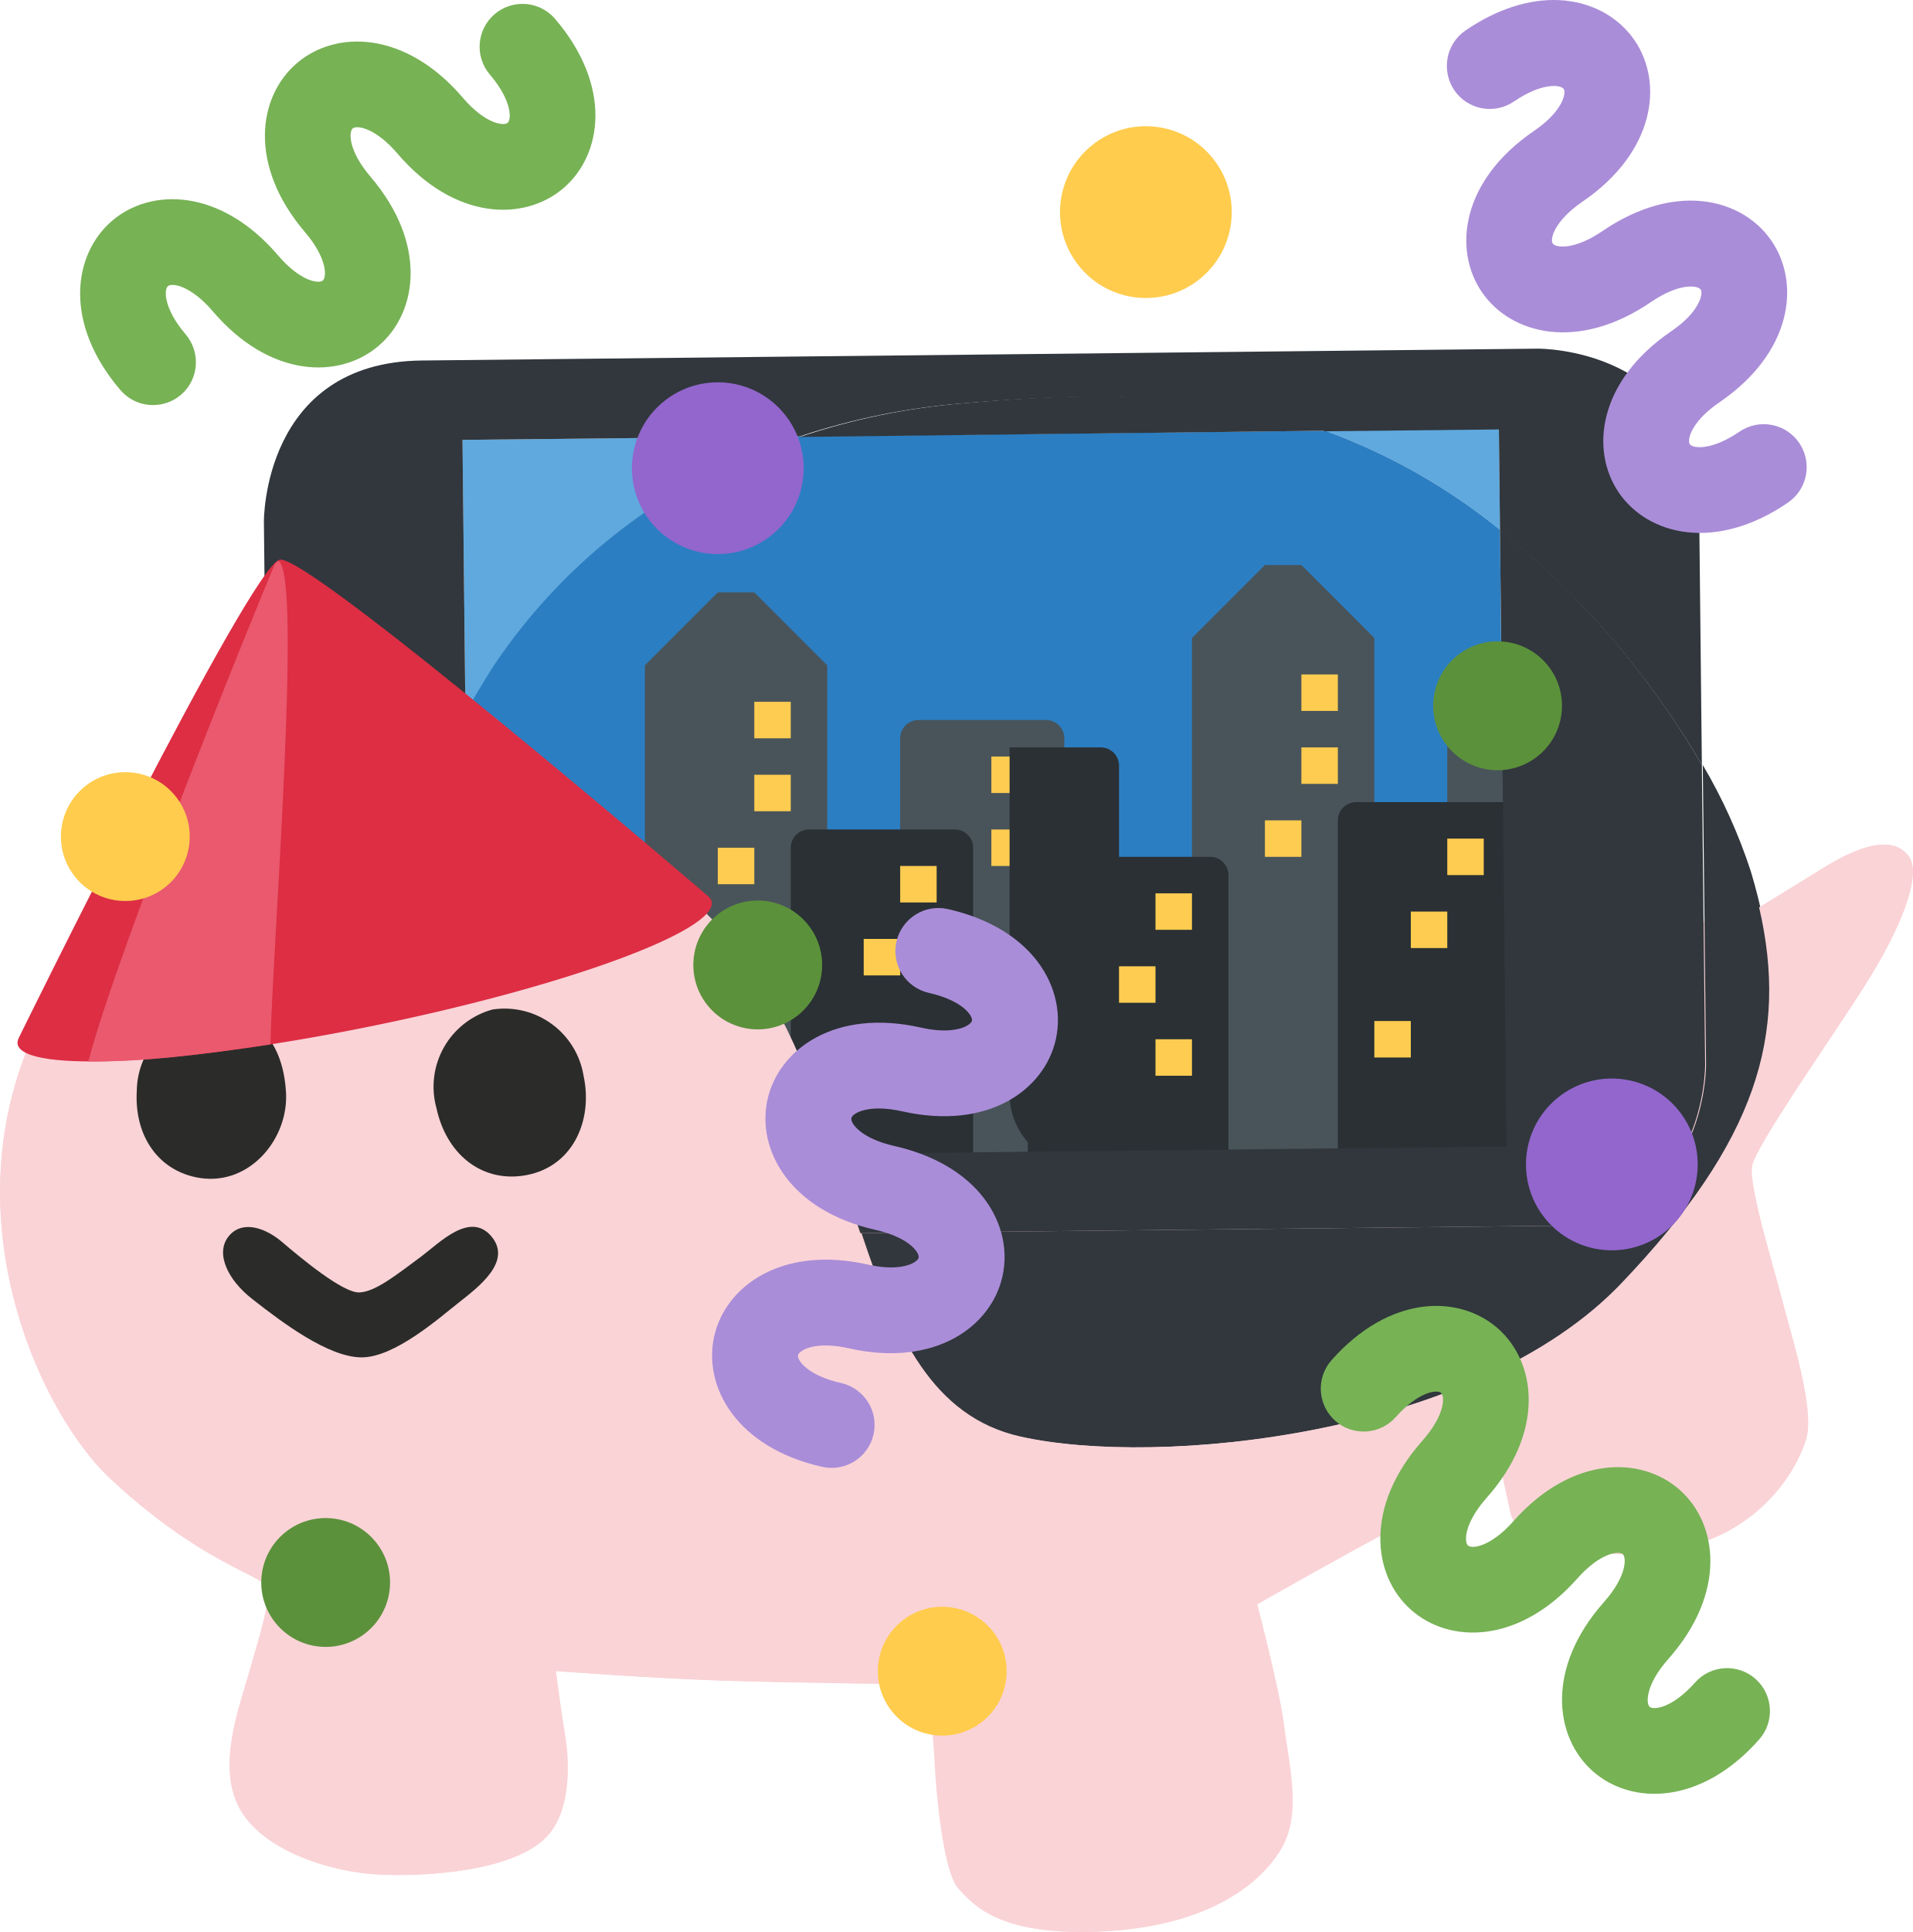
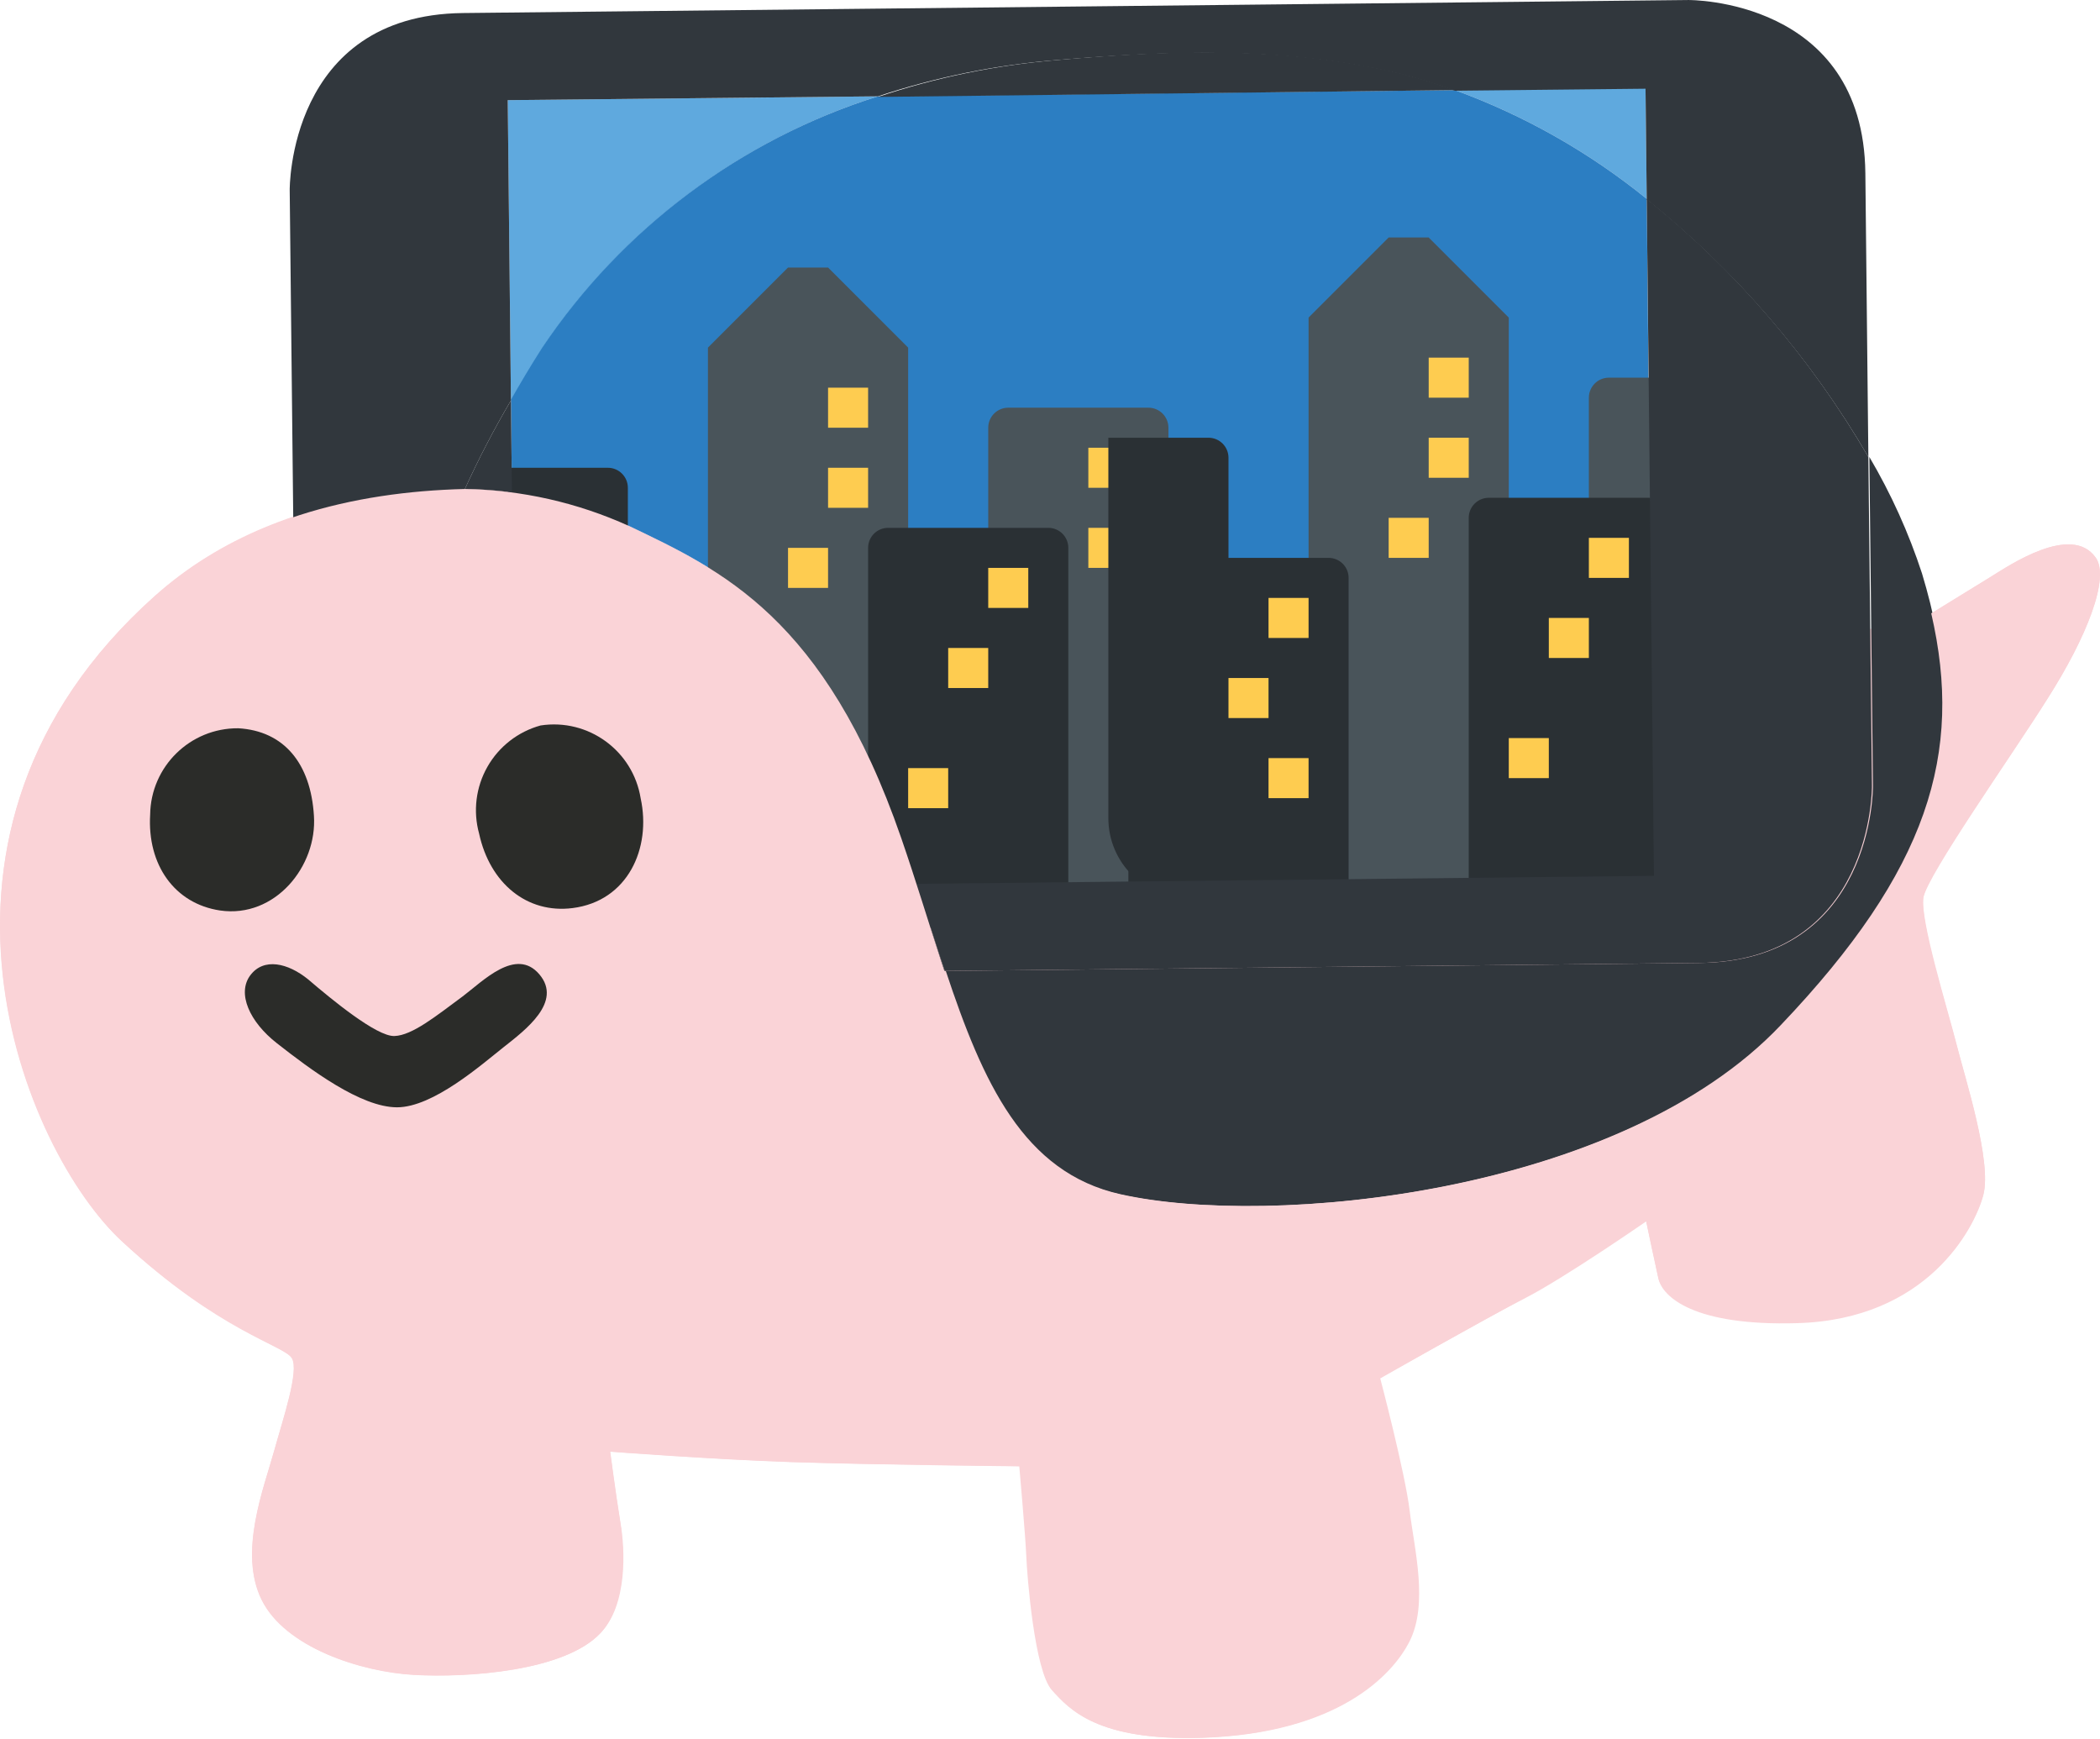
- <svg xmlns="http://www.w3.org/2000/svg" width="37.001mm" height="37.362mm" viewBox="0 0 104.892 105.915" version="1.1" id="svg49861">
-   <defs id="defs49807">
-     <style id="style49805">
+ <svg xmlns="http://www.w3.org/2000/svg" width="37mm" height="30.63mm" viewBox="0 0 104.89 86.83">
+   <defs>
+     <style>
      .cls-1 {
        fill: #fad3d7;
      }

      .cls-2 {
        fill: #31373d;
      }

      .cls-3 {
        fill: #5fa9de;
      }

      .cls-4 {
        fill: #2c7ec2;
      }

      .cls-5 {
        fill: #49545a;
      }

      .cls-6 {
        fill: #2a3034;
      }

      .cls-7 {
        fill: #fecc50;
      }

      .cls-8 {
        fill: #2b2c29;
      }
    </style>
  </defs>
-   <g id="Layer_2" data-name="Layer 2" transform="translate(8.4152711e-4,19.1137)">
+   <g id="Layer_2" data-name="Layer 2">
    <g id="grid">
      <g id="mh_copy" data-name="mh copy">
        <g id="mills">
-           <g id="g49855">
-             <path class="cls-1" d="m 95.19,31.43 4.27,-2.64 c 0.86,-0.53 4,-2.66 5.21,-0.95 0.73,1 -0.46,4 -2.42,7.08 -1.79,2.85 -6,8.73 -6.18,9.87 -0.18,1.14 1.21,5.6 1.65,7.34 0.44,1.74 1.78,5.87 1.34,7.53 -0.44,1.66 -2.8,6.2 -9.3,6.38 -5.16,0.15 -6.72,-1.31 -6.93,-2.23 -0.15,-0.66 -0.61,-2.85 -0.61,-2.85 0,0 -4.14,2.8 -6.1,3.87 -1.96,1.07 -7.22,4 -7.22,4 0,0 1.22,4.7 1.47,6.61 0.25,1.91 0.95,4.63 0,6.51 -0.85,1.7 -3.59,4.6 -10.32,4.83 -5.25,0.17 -6.64,-1.41 -7.51,-2.37 -0.87,-0.96 -1.24,-5.71 -1.28,-6.7 -0.04,-0.99 -0.35,-4.49 -0.35,-4.49 0,0 -7.13,-0.07 -11.43,-0.21 -3.9,-0.13 -9,-0.52 -9,-0.52 0,0 0.27,2.06 0.51,3.55 0.23,1.32 0.37,4.1 -1,5.52 -1.79,1.9 -6.63,2.23 -9.3,2.08 -2.67,-0.15 -6.43,-1.37 -7.61,-3.74 -1.18,-2.37 0.11,-5.6 0.62,-7.45 0.45,-1.62 1.26,-4 0.89,-4.62 C 14.22,67.21 10.94,66.51 6.1,62 1.26,57.49 -5.5,41.6 7.72,29.77 20.94,17.94 46.63,29.19 48,30 c 1.37,0.81 47.19,1.43 47.19,1.43 z" id="path49809" />
-             <path class="cls-2" d="m 96,28.64 a 29.54,29.54 0 0 0 -2.63,-5.82 l 0.18,16.43 c 0,0 0.09,8.75 -8.65,8.84 l -37.66,0.4 c 1.85,5.57 3.87,10.06 8.72,11.15 7.57,1.7 25,0 33.06,-8.45 8.06,-8.45 9.37,-14.64 6.98,-22.55 z" id="path49811" />
-             <polygon class="cls-3" points="93.32,22.82 93.17,8.65 " id="polygon49813" />
-             <path class="cls-3" d="m 82.19,4.4 -9.52,0.1 a 33.38,33.38 0 0 1 9.58,5.43 z" id="path49815" />
-             <path class="cls-3" d="m 31.42,26.27 a 19.55,19.55 0 0 0 -5.85,-1.68 l 0.21,19.76 20,-0.21 C 45.54,43.37 45.3,42.61 45.03,41.84 41.2,30.82 36,28.46 31.42,26.27 Z" id="path49817" />
-             <path class="cls-3" d="M 43.85,4.81 25.36,5 25.52,20 c 0.45,-0.79 1,-1.65 1.55,-2.58 A 31.68,31.68 0 0 1 43.85,4.81 Z" id="path49819" />
-             <path class="cls-4" d="M 82.25,9.93 A 33.38,33.38 0 0 0 72.67,4.5 L 43.85,4.81 A 31.68,31.68 0 0 0 27.07,17.38 c -0.59,0.93 -1.1,1.79 -1.55,2.58 l 0.05,4.63 a 19.55,19.55 0 0 1 5.85,1.68 C 36,28.46 41.2,30.82 45,41.84 c 0.27,0.77 0.51,1.53 0.75,2.3 l 36.83,-0.4 z" id="path49821" />
-             <g id="g49829">
-               <path class="cls-5" d="m 35.36,46.36 v -29 l 4,-4 h 2 l 4,4 v 29 z m 23,-25 a 1,1 0 0 0 -1,-1 h -7 a 1,1 0 0 0 -1,1 v 25 h 9 z" id="path49823" />
-               <path class="cls-6" d="m 53.36,27.36 a 1,1 0 0 0 -1,-1 h -8 a 1,1 0 0 0 -1,1 v 19 h 10 z m -17,2 h -5 v -5 a 1,1 0 0 0 -1,-1 h -5 v 19 a 4,4 0 0 0 4,4 h 8 v -16 a 1,1 0 0 0 -1,-1 z m 21,6 a 1,1 0 0 0 -1,1 v 10 h 1 a 4,4 0 0 0 4,-4 v -7 z" id="path49825" />
-               <path class="cls-7" d="m 33.36,39.36 h 2 v 2 h -2 z m 0,-8 h 2 v 2 h -2 z m -2,4 h 2 v 2 h -2 z m 10,-16 h 2 v 2 h -2 z m 0,4 h 2 v 2 h -2 z m -2,4 h 2 v 2 h -2 z m 10,1 h 2 v 2 h -2 z m -2,4 h 2 v 2 h -2 z m -2,6 h 2 v 2 h -2 z m 9,-16 h 2 v 2 h -2 z m 0,4 h 2 v 2 h -2 z" id="path49827" />
+           <g>
+             <path class="cls-1" d="M95.19,31.43l4.27-2.64c.86-.53,4-2.66,5.21-.95.73,1-.46,4-2.42,7.08-1.79,2.85-6,8.73-6.18,9.87s1.21,5.6,1.65,7.34S99.5,58,99.06,59.66s-2.8,6.2-9.3,6.38c-5.16.15-6.72-1.31-6.93-2.23-.15-.66-.61-2.85-.61-2.85s-4.14,2.8-6.1,3.87-7.22,4-7.22,4,1.22,4.7,1.47,6.61.95,4.63,0,6.51c-.85,1.7-3.59,4.6-10.32,4.83-5.25.17-6.64-1.41-7.51-2.37s-1.24-5.71-1.28-6.7-.35-4.49-.35-4.49-7.13-.07-11.43-.21c-3.9-.13-9-.52-9-.52s.27,2.06.51,3.55c.23,1.32.37,4.1-1,5.52-1.79,1.9-6.63,2.23-9.3,2.08s-6.43-1.37-7.61-3.74.11-5.6.62-7.45c.45-1.62,1.26-4,.89-4.62S10.94,66.51,6.1,62-5.5,41.6,7.72,29.77,46.63,29.19,48,30,95.19,31.43,95.19,31.43Z" />
+             <path class="cls-2" d="M96,28.64a29.54,29.54,0,0,0-2.63-5.82l.18,16.43s.09,8.75-8.65,8.84l-37.66.4c1.85,5.57,3.87,10.06,8.72,11.15,7.57,1.7,25,0,33.06-8.45S98.39,36.55,96,28.64Z" />
+             <polygon class="cls-3" points="93.32 22.82 93.17 8.65 93.32 22.82 93.32 22.82" />
+             <path class="cls-3" d="M82.19,4.4l-9.52.1a33.38,33.38,0,0,1,9.58,5.43Z" />
+             <path class="cls-3" d="M31.42,26.27a19.55,19.55,0,0,0-5.85-1.68l.21,19.76,20-.21c-.24-.77-.48-1.53-.75-2.3C41.2,30.82,36,28.46,31.42,26.27Z" />
+             <path class="cls-3" d="M43.85,4.81,25.36,5l.16,15c.45-.79,1-1.65,1.55-2.58A31.68,31.68,0,0,1,43.85,4.81Z" />
+             <path class="cls-4" d="M82.25,9.93A33.38,33.38,0,0,0,72.67,4.5l-28.82.31A31.68,31.68,0,0,0,27.07,17.38c-.59.93-1.1,1.79-1.55,2.58l.05,4.63a19.55,19.55,0,0,1,5.85,1.68C36,28.46,41.2,30.82,45,41.84c.27.77.51,1.53.75,2.3l36.83-.4Z" />
+             <g>
+               <path class="cls-5" d="M35.36,46.36v-29l4-4h2l4,4v29Zm23-25a1,1,0,0,0-1-1h-7a1,1,0,0,0-1,1v25h9Z" />
+               <path class="cls-6" d="M53.36,27.36a1,1,0,0,0-1-1h-8a1,1,0,0,0-1,1v19h10Zm-17,2h-5v-5a1,1,0,0,0-1-1h-5v19a4,4,0,0,0,4,4h8v-16A1,1,0,0,0,36.36,29.36Zm21,6a1,1,0,0,0-1,1v10h1a4,4,0,0,0,4-4v-7Z" />
+               <path class="cls-7" d="M33.36,39.36h2v2h-2Zm0-8h2v2h-2Zm-2,4h2v2h-2Zm10-16h2v2h-2Zm0,4h2v2h-2Zm-2,4h2v2h-2Zm10,1h2v2h-2Zm-2,4h2v2h-2Zm-2,6h2v2h-2Zm9-16h2v2h-2Zm0,4h2v2h-2Z" />
            </g>
-             <g id="g49837">
-               <path class="cls-5" d="m 65.36,44.86 v -29 l 4,-4 h 2 l 4,4 v 29 z m 23,-25 a 1,1 0 0 0 -1,-1 h -7 a 1,1 0 0 0 -1,1 v 25 h 9 z" id="path49831" />
-               <path class="cls-6" d="m 83.36,25.86 a 1,1 0 0 0 -1,-1 h -8 a 1,1 0 0 0 -1,1 v 19 h 10 z m -17,2 h -5 v -5 a 1,1 0 0 0 -1,-1 h -5 v 19 a 4,4 0 0 0 4,4 h 8 v -16 a 1,1 0 0 0 -1,-1 z m 21,6 a 1,1 0 0 0 -1,1 v 10 h 1 a 4,4 0 0 0 4,-4 v -7 z" id="path49833" />
-               <path class="cls-7" d="m 63.36,37.86 h 2 v 2 h -2 z m 0,-8 h 2 v 2 h -2 z m -2,4 h 2 v 2 h -2 z m 10,-16 h 2 v 2 h -2 z m 0,4 h 2 v 2 h -2 z m -2,4 h 2 v 2 h -2 z m 10,1 h 2 v 2 h -2 z m -2,4 h 2 v 2 h -2 z m -2,6 h 2 v 2 h -2 z m 9,-16 h 2 v 2 h -2 z m 0,4 h 2 v 2 h -2 z" id="path49835" />
+             <g>
+               <path class="cls-5" d="M65.36,44.86v-29l4-4h2l4,4v29Zm23-25a1,1,0,0,0-1-1h-7a1,1,0,0,0-1,1v25h9Z" />
+               <path class="cls-6" d="M83.36,25.86a1,1,0,0,0-1-1h-8a1,1,0,0,0-1,1v19h10Zm-17,2h-5v-5a1,1,0,0,0-1-1h-5v19a4,4,0,0,0,4,4h8v-16A1,1,0,0,0,66.36,27.86Zm21,6a1,1,0,0,0-1,1v10h1a4,4,0,0,0,4-4v-7Z" />
+               <path class="cls-7" d="M63.36,37.86h2v2h-2Zm0-8h2v2h-2Zm-2,4h2v2h-2Zm10-16h2v2h-2Zm0,4h2v2h-2Zm-2,4h2v2h-2Zm10,1h2v2h-2Zm-2,4h2v2h-2Zm-2,6h2v2h-2Zm9-16h2v2h-2Zm0,4h2v2h-2Z" />
            </g>
-             <path class="cls-2" d="m 45.78,44.14 -20,0.21 -0.21,-19.76 A 19,19 0 0 0 23.22,24.42 47,47 0 0 1 25.52,20 L 25.36,5 43.85,4.81 A 37.91,37.91 0 0 1 52.77,3 c 5.6,-0.47 11.35,-0.7 17.16,0.69 0.93,0.23 1.84,0.52 2.74,0.84 l 9.52,-0.1 0.06,5.53 A 46.49,46.49 0 0 1 93.32,22.82 L 93.17,8.65 C 93.08,-0.09 84.33,0 84.33,0 L 23.12,0.65 c -8.74,0.1 -8.65,8.84 -8.65,8.84 L 14.8,40.1 c 0.09,8.74 8.84,8.65 8.84,8.65 L 47.19,48.49 C 46.73,47.1 46.27,45.63 45.78,44.14 Z" id="path49839" />
-             <path class="cls-2" d="M 69.93,3.66 C 64.12,2.27 58.37,2.5 52.77,3 A 37.91,37.91 0 0 0 43.85,4.84 L 72.67,4.5 C 71.77,4.18 70.86,3.89 69.93,3.66 Z" id="path49841" />
-             <path class="cls-2" d="m 23.22,24.42 a 19,19 0 0 1 2.35,0.17 L 25.52,20 a 47,47 0 0 0 -2.3,4.42 z" id="path49843" />
-             <path class="cls-2" d="m 82.25,9.93 0.36,33.81 -36.83,0.4 c 0.49,1.49 0.95,3 1.41,4.35 l 37.66,-0.4 C 93.59,48 93.5,39.25 93.5,39.25 L 93.32,22.82 A 46.49,46.49 0 0 0 82.25,9.93 Z" id="path49845" />
-             <path class="cls-1" d="m 102.25,34.92 c 2,-3.12 3.15,-6.08 2.42,-7.08 -1.23,-1.71 -4.35,0.42 -5.21,0.95 l -3,1.84 c 1.62,7 -0.15,12.83 -7.51,20.56 -8,8.45 -25.49,10.15 -33.06,8.45 -6.69,-1.5 -8,-9.47 -10.88,-17.8 C 41.2,30.82 36,28.46 31.42,26.27 a 20.65,20.65 0 0 0 -8.2,-1.85 v 0 C 17.58,24.56 12,25.97 7.71,29.8 -5.5,41.6 1.24,57.55 6.1,62 c 4.86,4.45 8.12,5.19 8.48,5.84 0.36,0.65 -0.44,3 -0.89,4.62 -0.51,1.85 -1.8,5.08 -0.62,7.45 1.18,2.37 4.94,3.59 7.61,3.74 2.67,0.15 7.51,-0.18 9.3,-2.08 1.34,-1.42 1.2,-4.2 1,-5.52 -0.24,-1.49 -0.51,-3.55 -0.51,-3.55 0,0 5.15,0.39 9.05,0.52 4.3,0.14 11.43,0.21 11.43,0.21 0,0 0.31,3.5 0.35,4.49 0.04,0.99 0.4,5.73 1.28,6.7 0.88,0.97 2.26,2.54 7.51,2.37 6.73,-0.23 9.47,-3.13 10.32,-4.83 0.94,-1.88 0.23,-4.6 0,-6.51 -0.23,-1.91 -1.47,-6.61 -1.47,-6.61 0,0 5.26,-3 7.22,-4 1.96,-1 6.06,-3.84 6.06,-3.84 0,0 0.46,2.19 0.61,2.85 0.21,0.92 1.77,2.38 6.93,2.23 6.5,-0.18 8.86,-4.73 9.3,-6.38 0.44,-1.65 -0.9,-5.8 -1.34,-7.53 -0.44,-1.73 -1.86,-6.2 -1.65,-7.34 0.21,-1.14 4.39,-7.06 6.18,-9.91 z" id="path49847" />
-             <path class="cls-8" d="m 32,39.87 c 0.54,2.49 -0.64,5.13 -3.4,5.48 -2.27,0.29 -4.13,-1.23 -4.67,-3.72 a 4.39,4.39 0 0 1 3.07,-5.4 4.39,4.39 0 0 1 5,3.64 z" id="path49849" />
-             <path class="cls-8" d="m 15.68,40.74 c 0.17,2.52 -1.94,5.13 -4.69,4.73 C 8.72,45.13 7.35,43.19 7.5,40.68 a 4.37,4.37 0 0 1 4.4,-4.31 c 2.28,0.13 3.62,1.75 3.78,4.37 z" id="path49851" />
-             <path class="cls-8" d="m 23.11,49.76 c 1,-0.75 2.66,-2.48 3.83,-1.1 1.17,1.38 -0.7,2.78 -1.79,3.64 -1.09,0.86 -3.51,3 -5.32,3 -1.81,0 -4.33,-1.89 -6,-3.2 -1.37,-1.07 -2,-2.49 -1.33,-3.39 0.67,-0.9 1.88,-0.62 2.89,0.2 1.17,1 3.42,2.86 4.31,2.83 0.89,-0.03 2.07,-0.99 3.41,-1.98 z" id="path49853" />
+             <path class="cls-2" d="M45.78,44.14l-20,.21-.21-19.76a19,19,0,0,0-2.35-.17A47,47,0,0,1,25.52,20L25.36,5l18.49-.19A37.91,37.91,0,0,1,52.77,3c5.6-.47,11.35-.7,17.16.69.93.23,1.84.52,2.74.84l9.52-.1.06,5.53A46.49,46.49,0,0,1,93.32,22.82L93.17,8.65C93.08-.09,84.33,0,84.33,0L23.12.65c-8.74.1-8.65,8.84-8.65,8.84L14.8,40.1c.09,8.74,8.84,8.65,8.84,8.65l23.55-.26C46.73,47.1,46.27,45.63,45.78,44.14Z" />
+             <path class="cls-2" d="M69.93,3.66C64.12,2.27,58.37,2.5,52.77,3a37.91,37.91,0,0,0-8.92,1.84L72.67,4.5C71.77,4.18,70.86,3.89,69.93,3.66Z" />
+             <path class="cls-2" d="M23.22,24.42a19,19,0,0,1,2.35.17L25.52,20A47,47,0,0,0,23.22,24.42Z" />
+             <path class="cls-2" d="M82.25,9.93l.36,33.81-36.83.4c.49,1.49.95,3,1.41,4.35l37.66-.4c8.74-.09,8.65-8.84,8.65-8.84l-.18-16.43A46.49,46.49,0,0,0,82.25,9.93Z" />
+             <path class="cls-1" d="M102.25,34.92c2-3.12,3.15-6.08,2.42-7.08-1.23-1.71-4.35.42-5.21.95l-3,1.84c1.62,7-.15,12.83-7.51,20.56-8,8.45-25.49,10.15-33.06,8.45-6.69-1.5-8-9.47-10.88-17.8C41.2,30.82,36,28.46,31.42,26.27a20.65,20.65,0,0,0-8.2-1.85v0c-5.64.14-11.22,1.55-15.51,5.38C-5.5,41.6,1.24,57.55,6.1,62s8.12,5.19,8.48,5.84-.44,3-.89,4.62c-.51,1.85-1.8,5.08-.62,7.45s4.94,3.59,7.61,3.74,7.51-.18,9.3-2.08c1.34-1.42,1.2-4.2,1-5.52-.24-1.49-.51-3.55-.51-3.55s5.15.39,9.05.52c4.3.14,11.43.21,11.43.21s.31,3.5.35,4.49.4,5.73,1.28,6.7,2.26,2.54,7.51,2.37c6.73-.23,9.47-3.13,10.32-4.83.94-1.88.23-4.6,0-6.51s-1.47-6.61-1.47-6.61,5.26-3,7.22-4S82.22,61,82.22,61s.46,2.19.61,2.85c.21.92,1.77,2.38,6.93,2.23,6.5-.18,8.86-4.73,9.3-6.38s-.9-5.8-1.34-7.53-1.86-6.2-1.65-7.34S100.46,37.77,102.25,34.92Z" />
+             <path class="cls-8" d="M32,39.87c.54,2.49-.64,5.13-3.4,5.48-2.27.29-4.13-1.23-4.67-3.72A4.39,4.39,0,0,1,27,36.23,4.39,4.39,0,0,1,32,39.87Z" />
+             <path class="cls-8" d="M15.68,40.74c.17,2.52-1.94,5.13-4.69,4.73-2.27-.34-3.64-2.28-3.49-4.79a4.37,4.37,0,0,1,4.4-4.31C14.18,36.5,15.52,38.12,15.68,40.74Z" />
+             <path class="cls-8" d="M23.11,49.76c1-.75,2.66-2.48,3.83-1.1s-.7,2.78-1.79,3.64-3.51,3-5.32,3-4.33-1.89-6-3.2c-1.37-1.07-2-2.49-1.33-3.39s1.88-.62,2.89.2c1.17,1,3.42,2.86,4.31,2.83S21.77,50.75,23.11,49.76Z" />
          </g>
        </g>
      </g>
    </g>
  </g>
-   <g id="g8739" transform="matrix(1.210969,-0.4006618,0.4006618,1.210969,-38.9919,16.69413)">
-     <path fill="#dd2e44" d="m 50.008,43.573 c 0.011,-0.09 -0.023,-0.185 -0.081,-0.281 0,0 -11.66,-19.349 -12.932,-19.5 -1.272,-0.149 -17.096,15.976 -17.096,15.976 -0.079,0.08 -0.134,0.163 -0.144,0.255 -0.149,1.263 6.504,3.08 14.857,4.061 8.355,0.981 15.247,0.753 15.396,-0.51 z" id="path5268" style="stroke-width:1.394" />
-     <path fill="#ea596e" d="m 36.91,23.816 c -0.045,0.012 -0.1,0.037 -0.163,0.075 -1.276,1.439 -11.566,13.519 -14.339,17.79 2.169,0.745 4.658,1.247 7.662,1.764 1.415,-3.989 7.721,-18.905 6.84,-19.629 z" id="path5270" style="stroke-width:1.394" />
-   </g>
-   <g id="g9662" transform="matrix(0.7721891,-0.6353137,0.6353137,0.7721891,-18.75687,60.27072)">
-     <path fill="#77b255" d="m 75.628,-14.482 c 0.092,4.826 -2.722,7.402 -5.547,7.451 -2.822,0.05 -5.731,-2.421 -5.819,-7.244 -0.033,-1.883 -0.733,-2.628 -1.018,-2.628 -0.291,0.006 -0.964,0.782 -0.93,2.66 0.09,4.823 -2.726,7.399 -5.551,7.448 -2.825,0.053 -5.729,-2.42 -5.816,-7.246 -0.036,-1.881 -0.738,-2.63 -1.024,-2.622 -0.284,0.006 -0.961,0.778 -0.928,2.658 0.023,1.296 -1.009,2.374 -2.307,2.397 -1.302,0.019 -2.373,-1.013 -2.397,-2.315 -0.088,-4.821 2.722,-7.4 5.552,-7.452 2.822,-0.05 5.726,2.422 5.817,7.249 0.033,1.883 0.733,2.628 1.02,2.621 0.286,-0.003 0.962,-0.775 0.929,-2.653 -0.089,-4.828 2.722,-7.402 5.552,-7.452 2.82,-0.052 5.724,2.419 5.815,7.248 0.032,1.878 0.739,2.625 1.02,2.621 0.289,-0.007 0.963,-0.777 0.932,-2.657 -0.027,-1.302 1.008,-2.372 2.307,-2.397 1.298,-0.023 2.373,1.013 2.393,2.313 z" id="path9165" style="stroke-width:2.355" />
-     <circle fill="#5c913b" cx="91.614" cy="47.43" r="3.532" id="circle9167" style="stroke-width:2.355" />
-     <circle fill="#9266cc" cx="66.868" cy="10.203" r="4.709" id="circle9169" style="stroke-width:2.355" />
-     <circle fill="#9266cc" cx="80.477" cy="70.828" r="4.709" id="circle9171" style="stroke-width:2.355" />
-     <circle fill="#5c913b" cx="11.449" cy="43.716" r="3.532" id="circle9173" style="stroke-width:2.355" />
-     <circle fill="#5c913b" cx="51.256" cy="32.626" r="3.532" id="circle9175" style="stroke-width:2.355" />
-     <circle fill="#ffcc4d" cx="93.916" cy="14.276" r="4.709" id="circle9177" style="stroke-width:2.355" />
-     <circle fill="#ffcc4d" cx="34.47" cy="68.954" r="3.532" id="circle9179" style="stroke-width:2.355" />
-     <circle fill="#ffcc4d" cx="28.947" cy="5.157" r="3.532" id="circle9181" style="stroke-width:2.355" />
-     <path fill="#77b255" d="m 66.679,100.308 c -4.767,0.758 -7.707,-1.673 -8.146,-4.463 -0.439,-2.788 1.606,-6.011 6.37,-6.764 1.86,-0.293 2.502,-1.089 2.462,-1.372 -0.047,-0.288 -0.908,-0.847 -2.763,-0.554 -4.765,0.756 -7.704,-1.677 -8.143,-4.468 -0.444,-2.791 1.605,-6.008 6.372,-6.762 1.858,-0.295 2.502,-1.094 2.455,-1.377 -0.045,-0.28 -0.903,-0.844 -2.761,-0.551 -1.28,0.202 -2.491,-0.671 -2.693,-1.954 -0.199,-1.287 0.676,-2.49 1.961,-2.694 4.762,-0.754 7.705,1.673 8.148,4.468 0.439,2.788 -1.607,6.006 -6.375,6.764 -1.86,0.293 -2.502,1.089 -2.455,1.372 0.043,0.282 0.901,0.846 2.756,0.553 4.769,-0.755 7.707,1.673 8.148,4.468 0.442,2.786 -1.605,6.004 -6.374,6.761 -1.855,0.291 -2.498,1.095 -2.455,1.372 0.047,0.285 0.903,0.846 2.761,0.556 1.286,-0.206 2.489,0.671 2.693,1.954 0.202,1.283 -0.676,2.49 -1.96,2.69 z" id="path9584" style="stroke-width:2.355" />
-     <path fill="#aa8dd8" d="m 112.063,18.259 c 0.462,-0.385 1.07,-0.594 1.719,-0.538 2.045,0.184 3.779,0.863 5.003,1.964 1.296,1.165 1.951,2.75 1.809,4.352 -0.252,2.809 -3.018,5.437 -7.827,5.008 -1.871,-0.166 -2.691,0.45 -2.714,0.735 -0.028,0.285 0.671,1.038 2.542,1.206 2.045,0.184 3.779,0.863 5.003,1.964 1.296,1.165 1.956,2.75 1.809,4.352 -0.252,2.812 -3.018,5.437 -7.823,5.01 -1.363,-0.121 -2.076,0.173 -2.377,0.359 -0.24,0.153 -0.334,0.298 -0.342,0.378 -0.023,0.283 0.667,1.036 2.542,1.204 1.295,0.117 2.253,1.261 2.136,2.556 -0.115,1.295 -1.256,2.251 -2.556,2.136 -4.805,-0.427 -7.066,-3.501 -6.814,-6.315 0.252,-2.812 3.018,-5.437 7.827,-5.008 1.363,0.123 2.072,-0.172 2.372,-0.359 0.242,-0.151 0.336,-0.296 0.342,-0.376 0.028,-0.285 -0.667,-1.038 -2.542,-1.206 -4.805,-0.429 -7.066,-3.501 -6.814,-6.315 0.252,-2.812 3.018,-5.439 7.823,-5.005 1.363,0.121 2.076,-0.175 2.377,-0.362 0.24,-0.15 0.334,-0.296 0.342,-0.376 0.023,-0.285 -0.671,-1.038 -2.542,-1.206 -1.295,-0.115 -2.253,-1.261 -2.136,-2.556 0.063,-0.651 0.38,-1.213 0.842,-1.6 z" id="path9586" style="stroke-width:2.355" />
-     <path fill="#aa8dd8" d="m 59.688,35.991 c 0.597,0.075 1.164,0.378 1.565,0.891 1.26,1.622 1.945,3.353 1.974,4.999 0.03,1.742 -0.682,3.302 -1.951,4.29 -2.227,1.731 -6.035,1.498 -9,-2.314 -1.154,-1.482 -2.163,-1.662 -2.388,-1.484 -0.228,0.174 -0.302,1.199 0.851,2.682 1.26,1.622 1.945,3.353 1.974,4.999 0.03,1.742 -0.679,3.306 -1.951,4.29 -2.229,1.732 -6.035,1.498 -8.998,-2.309 -0.841,-1.08 -1.542,-1.402 -1.883,-1.494 -0.275,-0.071 -0.446,-0.041 -0.51,0.008 -0.223,0.176 -0.303,1.194 0.852,2.68 0.797,1.028 0.614,2.508 -0.414,3.305 -1.026,0.799 -2.503,0.615 -3.305,-0.414 -2.963,-3.807 -2.255,-7.557 -0.024,-9.291 2.229,-1.732 6.035,-1.498 9,2.314 0.839,1.082 1.538,1.398 1.88,1.491 0.275,0.075 0.446,0.044 0.508,-0.006 0.228,-0.174 0.305,-1.195 -0.851,-2.682 -2.961,-3.808 -2.255,-7.557 -0.024,-9.291 2.229,-1.732 6.037,-1.5 8.995,2.312 0.841,1.08 1.543,1.4 1.885,1.492 0.274,0.073 0.444,0.042 0.508,-0.006 0.224,-0.178 0.302,-1.199 -0.85,-2.682 -0.799,-1.026 -0.614,-2.508 0.414,-3.305 0.52,-0.398 1.147,-0.548 1.745,-0.475 z" id="path12881" style="stroke-width:2.355" />
-   </g>
</svg>
